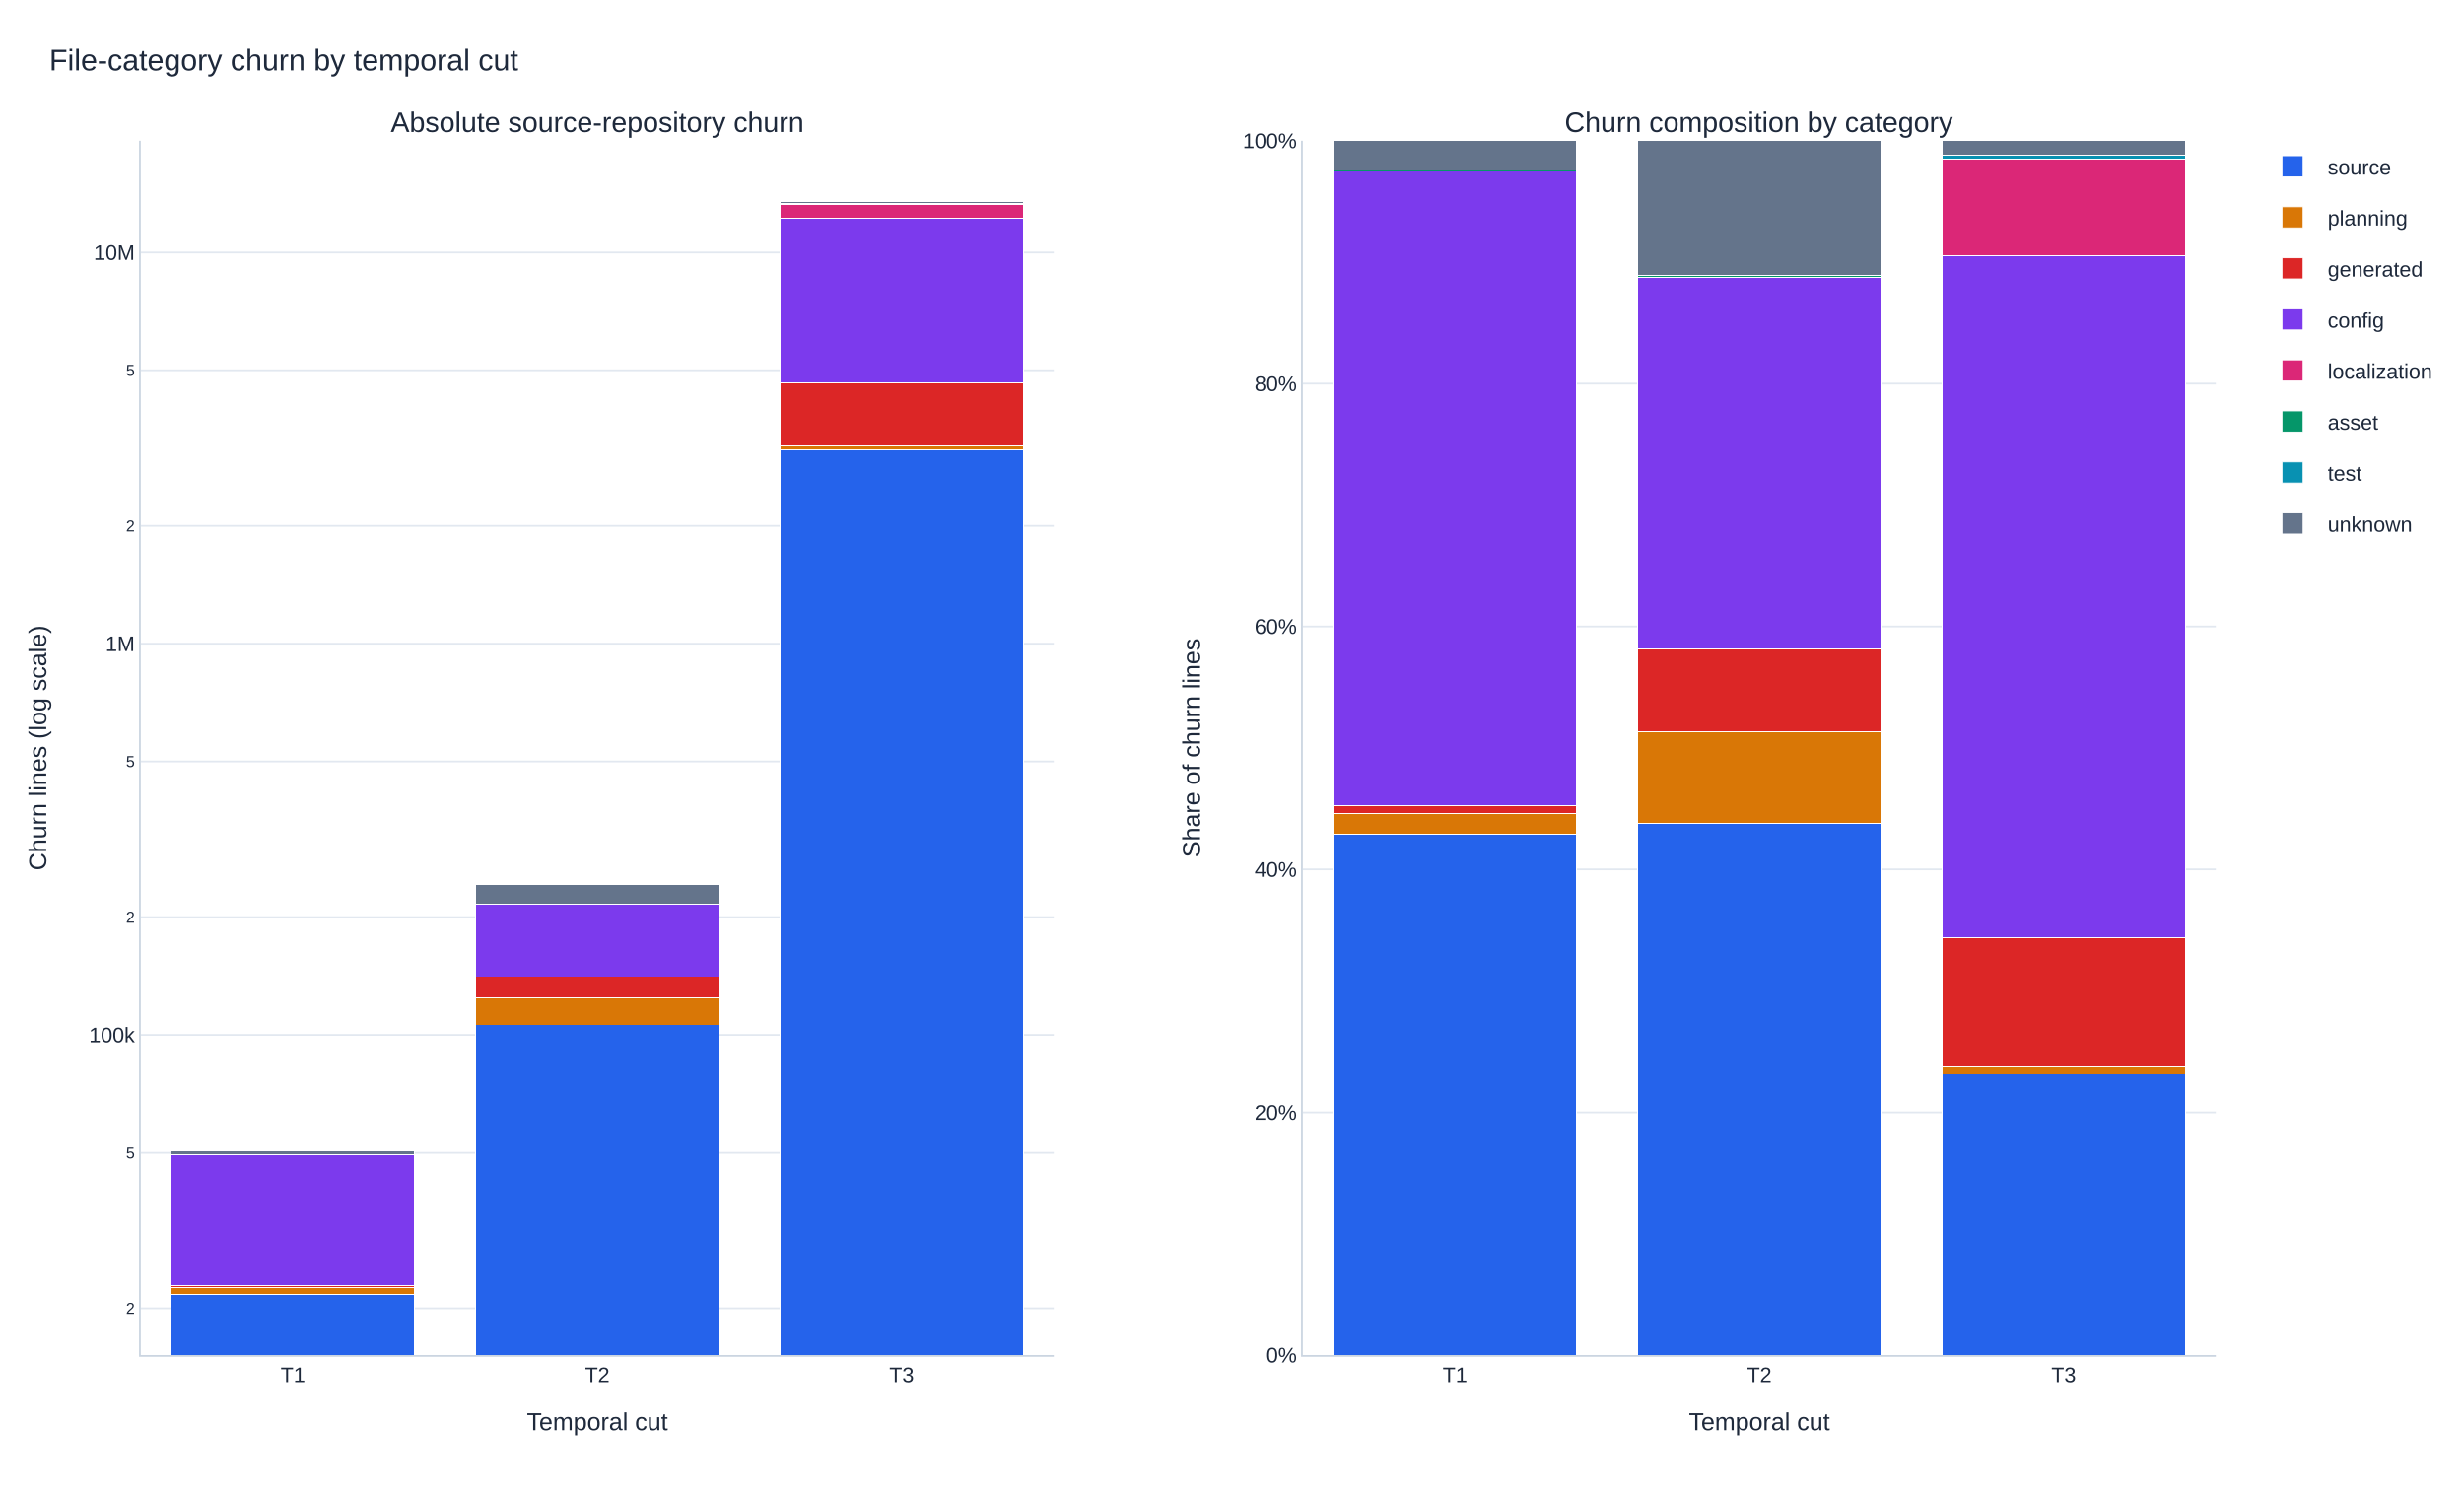
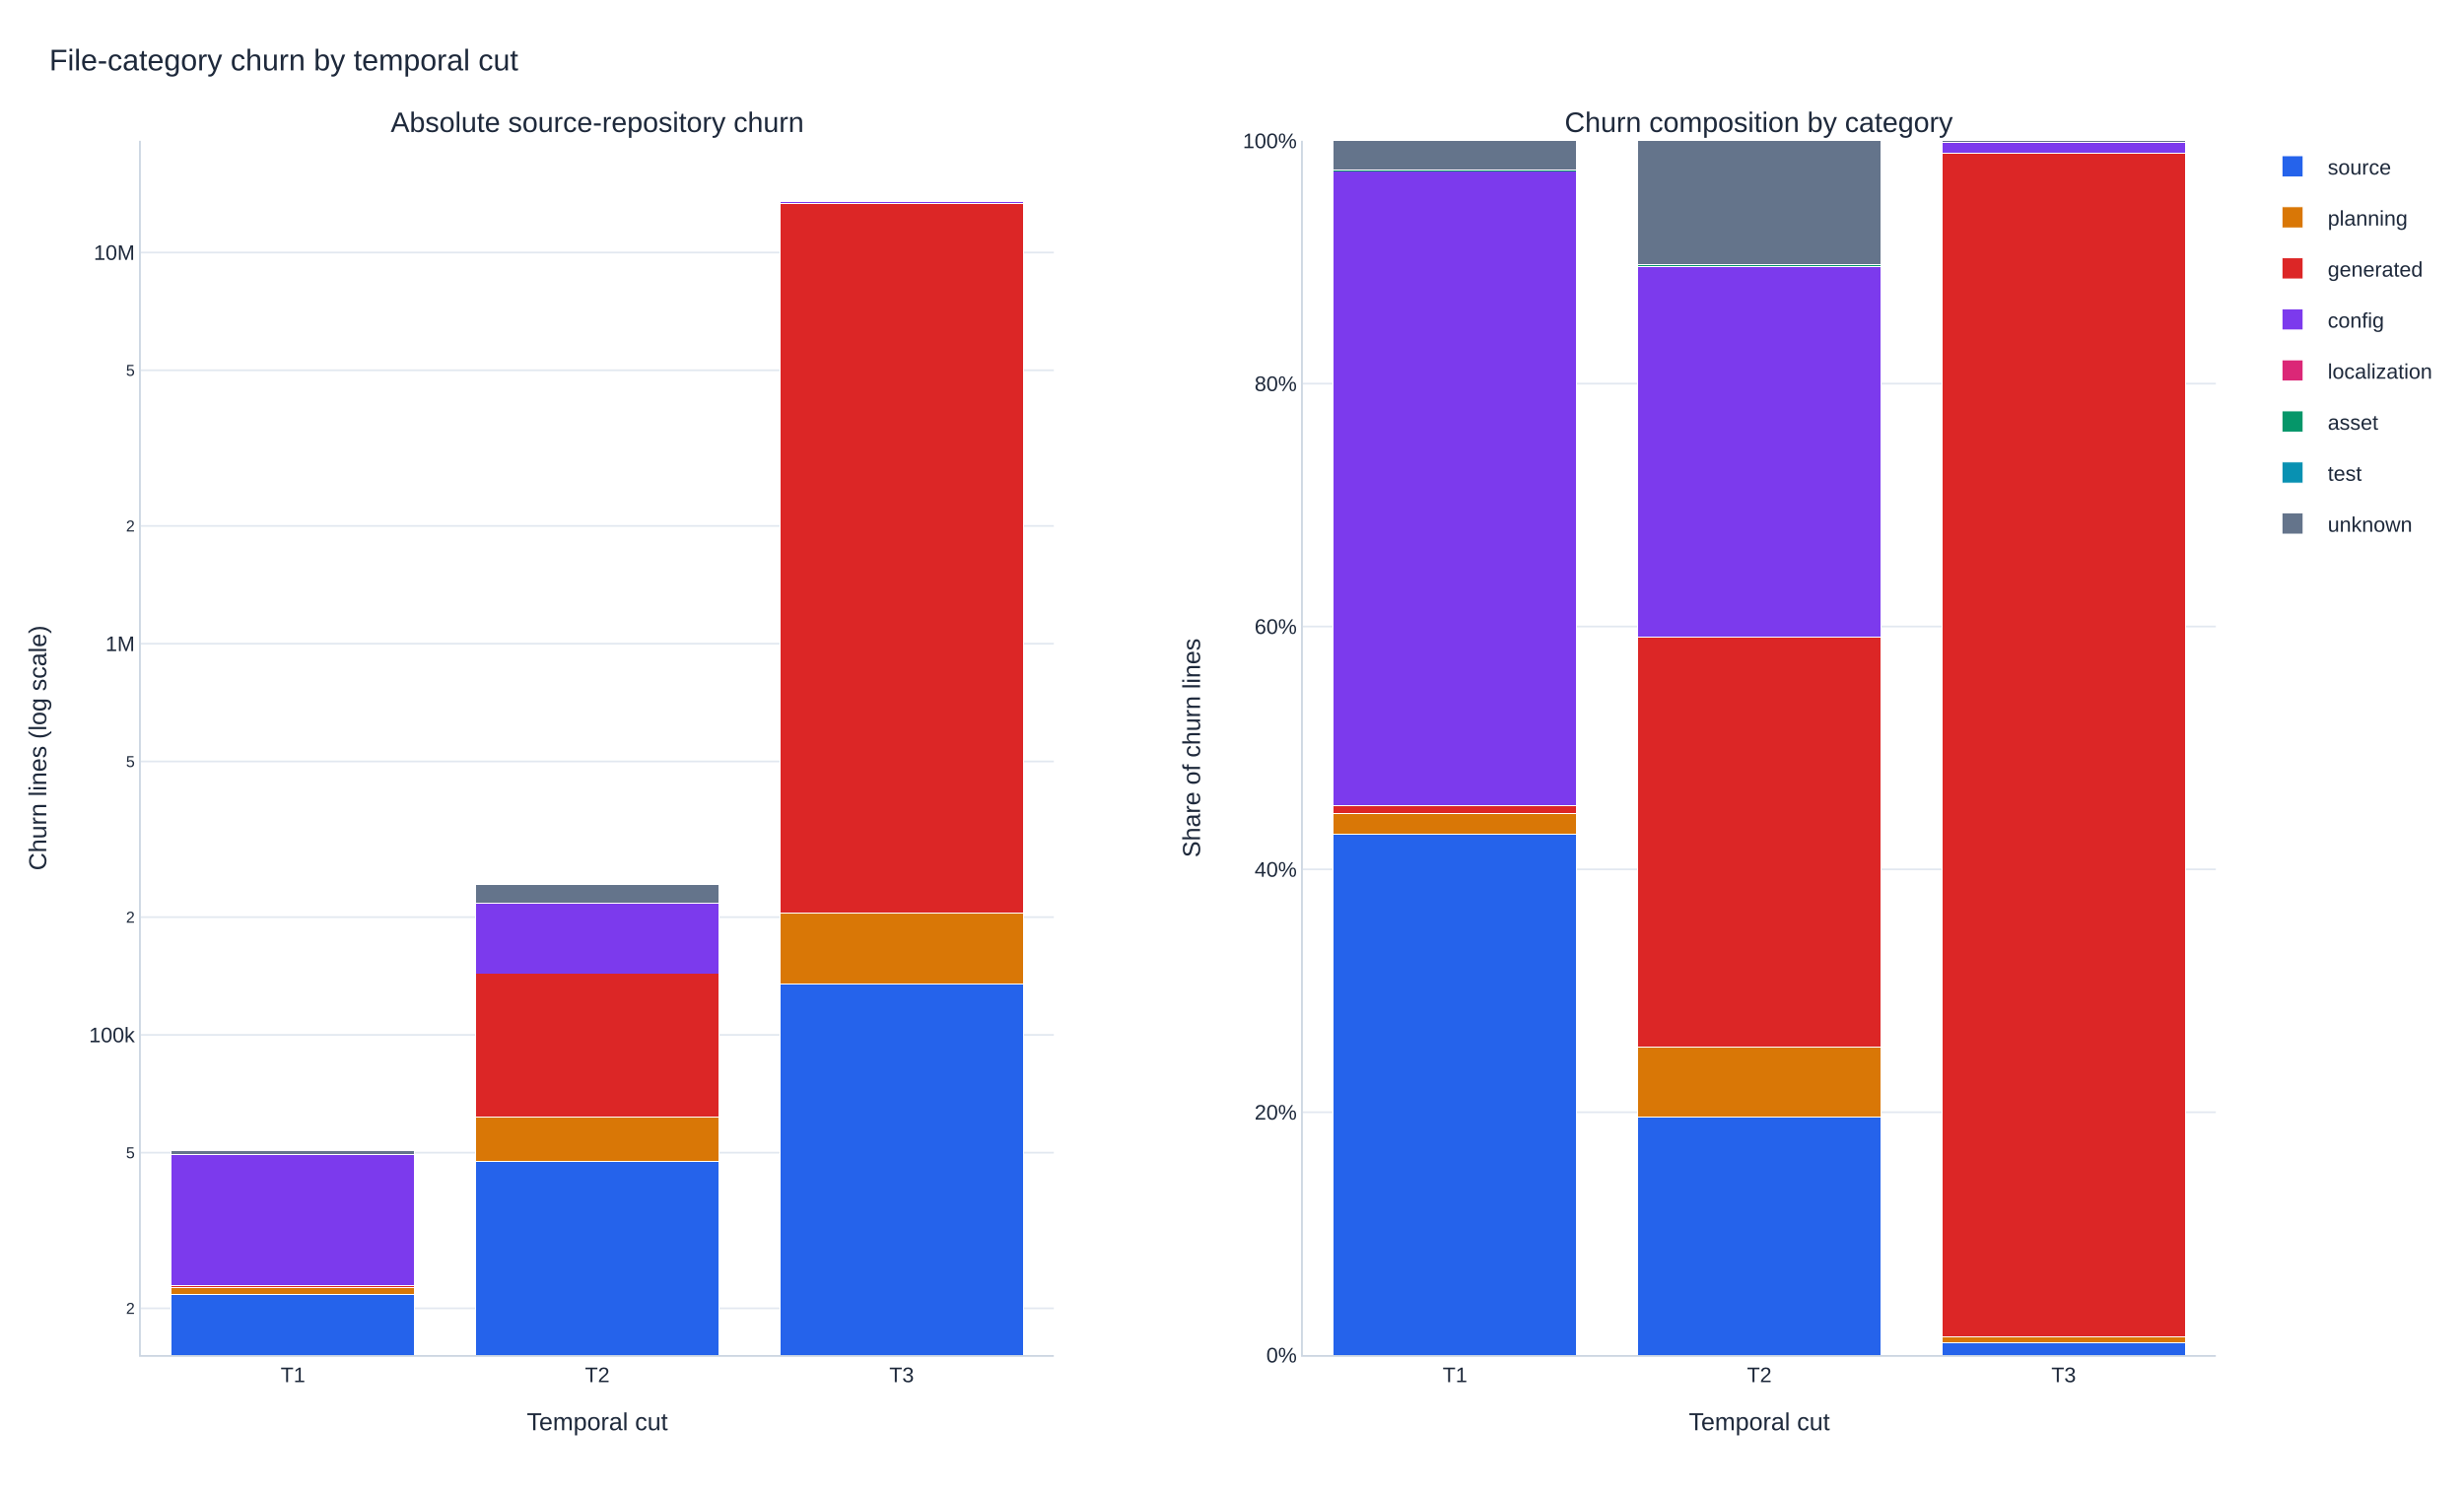
<svg xmlns="http://www.w3.org/2000/svg" class="main-svg" width="1400" height="850" style="" viewBox="0 0 1400 850">
  <rect x="0" y="0" width="1400" height="850" style="fill: rgb(255, 255, 255); fill-opacity: 1;" />
-   <defs id="defs-6a9627">
+   <defs id="defs-b29719">
    <g class="clips">
-       <clipPath id="clip6a9627xyplot" class="plotclip">
+       <clipPath id="clipb29719xyplot" class="plotclip">
        <rect width="518.76" height="690" />
      </clipPath>
-       <clipPath id="clip6a9627x2y2plot" class="plotclip">
+       <clipPath id="clipb29719x2y2plot" class="plotclip">
        <rect width="518.76" height="690" />
      </clipPath>
-       <clipPath class="axesclip" id="clip6a9627x">
+       <clipPath class="axesclip" id="clipb29719x">
        <rect x="80" y="0" width="518.76" height="850" />
      </clipPath>
-       <clipPath class="axesclip" id="clip6a9627y">
+       <clipPath class="axesclip" id="clipb29719y">
        <rect x="0" y="80" width="1400" height="690" />
      </clipPath>
-       <clipPath class="axesclip" id="clip6a9627xy">
+       <clipPath class="axesclip" id="clipb29719xy">
        <rect x="80" y="80" width="518.76" height="690" />
      </clipPath>
-       <clipPath class="axesclip" id="clip6a9627y2">
+       <clipPath class="axesclip" id="clipb29719y2">
        <rect x="0" y="80" width="1400" height="690" />
      </clipPath>
-       <clipPath class="axesclip" id="clip6a9627xy2">
+       <clipPath class="axesclip" id="clipb29719xy2">
        <rect x="80" y="80" width="518.76" height="690" />
      </clipPath>
-       <clipPath class="axesclip" id="clip6a9627x2">
+       <clipPath class="axesclip" id="clipb29719x2">
        <rect x="740.24" y="0" width="518.76" height="850" />
      </clipPath>
-       <clipPath class="axesclip" id="clip6a9627x2y">
+       <clipPath class="axesclip" id="clipb29719x2y">
        <rect x="740.24" y="80" width="518.76" height="690" />
      </clipPath>
-       <clipPath class="axesclip" id="clip6a9627x2y2">
+       <clipPath class="axesclip" id="clipb29719x2y2">
        <rect x="740.24" y="80" width="518.76" height="690" />
      </clipPath>
    </g>
    <g class="gradients" />
    <g class="patterns" />
  </defs>
  <g class="bglayer" />
  <g class="layer-below">
    <g class="imagelayer" />
    <g class="shapelayer" />
  </g>
  <g class="cartesianlayer">
    <g class="subplot xy">
      <g class="layer-subplot">
        <g class="shapelayer" />
        <g class="imagelayer" />
      </g>
      <g class="minor-gridlayer">
        <g class="x" />
        <g class="y" />
      </g>
      <g class="gridlayer">
        <g class="x" />
        <g class="y">
          <path class="ygrid crisp" transform="translate(0,743.43)" d="M80,0h518.76" style="stroke: rgb(226, 232, 240); stroke-opacity: 1; stroke-width: 1px;" />
          <path class="ygrid crisp" transform="translate(0,654.98)" d="M80,0h518.76" style="stroke: rgb(226, 232, 240); stroke-opacity: 1; stroke-width: 1px;" />
          <path class="ygrid crisp" transform="translate(0,588.06)" d="M80,0h518.76" style="stroke: rgb(226, 232, 240); stroke-opacity: 1; stroke-width: 1px;" />
          <path class="ygrid crisp" transform="translate(0,521.15)" d="M80,0h518.76" style="stroke: rgb(226, 232, 240); stroke-opacity: 1; stroke-width: 1px;" />
          <path class="ygrid crisp" transform="translate(0,432.69)" d="M80,0h518.76" style="stroke: rgb(226, 232, 240); stroke-opacity: 1; stroke-width: 1px;" />
          <path class="ygrid crisp" transform="translate(0,365.77)" d="M80,0h518.76" style="stroke: rgb(226, 232, 240); stroke-opacity: 1; stroke-width: 1px;" />
          <path class="ygrid crisp" transform="translate(0,298.86)" d="M80,0h518.76" style="stroke: rgb(226, 232, 240); stroke-opacity: 1; stroke-width: 1px;" />
          <path class="ygrid crisp" transform="translate(0,210.4)" d="M80,0h518.76" style="stroke: rgb(226, 232, 240); stroke-opacity: 1; stroke-width: 1px;" />
          <path class="ygrid crisp" transform="translate(0,143.49)" d="M80,0h518.76" style="stroke: rgb(226, 232, 240); stroke-opacity: 1; stroke-width: 1px;" />
        </g>
      </g>
      <g class="zerolinelayer" />
      <path class="xlines-below" />
      <path class="ylines-below" />
      <g class="overlines-below" />
      <g class="xaxislayer-below" />
      <g class="yaxislayer-below" />
      <g class="overaxes-below" />
-       <g class="plot" transform="translate(80,80)" clip-path="url(#clip6a9627xyplot)">
+       <g class="plot" transform="translate(80,80)" clip-path="url(#clipb29719xyplot)">
        <g class="barlayer mlayer">
          <g class="trace bars" shape-rendering="crispEdges" style="opacity: 1;">
            <g class="points">
              <g class="point">
                <path d="M17.29,7245V655.5H155.63V7245Z" style="vector-effect: none; opacity: 1; stroke-width: 0.5px; fill: rgb(37, 99, 235); fill-opacity: 1; stroke: rgb(255, 255, 255); stroke-opacity: 1;" />
              </g>
              <g class="point">
-                 <path d="M190.21,7245V502.38H328.55V7245Z" style="vector-effect: none; opacity: 1; stroke-width: 0.5px; fill: rgb(37, 99, 235); fill-opacity: 1; stroke: rgb(255, 255, 255); stroke-opacity: 1;" />
-               </g>
-               <g class="point">
-                 <path d="M363.13,7245V175.82H501.47V7245Z" style="vector-effect: none; opacity: 1; stroke-width: 0.5px; fill: rgb(37, 99, 235); fill-opacity: 1; stroke: rgb(255, 255, 255); stroke-opacity: 1;" />
+                 <path d="M190.21,7245V579.9H328.55V7245Z" style="vector-effect: none; opacity: 1; stroke-width: 0.5px; fill: rgb(37, 99, 235); fill-opacity: 1; stroke: rgb(255, 255, 255); stroke-opacity: 1;" />
+               </g>
+               <g class="point">
+                 <path d="M363.13,7245V479.21H501.47V7245Z" style="vector-effect: none; opacity: 1; stroke-width: 0.5px; fill: rgb(37, 99, 235); fill-opacity: 1; stroke: rgb(255, 255, 255); stroke-opacity: 1;" />
              </g>
            </g>
          </g>
          <g class="trace bars" shape-rendering="crispEdges" style="opacity: 1;">
            <g class="points">
              <g class="point">
                <path d="M17.29,655.5V651.83H155.63V655.5Z" style="vector-effect: none; opacity: 1; stroke-width: 0.5px; fill: rgb(217, 119, 6); fill-opacity: 1; stroke: rgb(255, 255, 255); stroke-opacity: 1;" />
              </g>
              <g class="point">
-                 <path d="M190.21,502.38V486.98H328.55V502.38Z" style="vector-effect: none; opacity: 1; stroke-width: 0.5px; fill: rgb(217, 119, 6); fill-opacity: 1; stroke: rgb(255, 255, 255); stroke-opacity: 1;" />
-               </g>
-               <g class="point">
-                 <path d="M363.13,175.82V173.33H501.47V175.82Z" style="vector-effect: none; opacity: 1; stroke-width: 0.5px; fill: rgb(217, 119, 6); fill-opacity: 1; stroke: rgb(255, 255, 255); stroke-opacity: 1;" />
+                 <path d="M190.21,579.9V554.99H328.55V579.9Z" style="vector-effect: none; opacity: 1; stroke-width: 0.5px; fill: rgb(217, 119, 6); fill-opacity: 1; stroke: rgb(255, 255, 255); stroke-opacity: 1;" />
+               </g>
+               <g class="point">
+                 <path d="M363.13,479.21V439.05H501.47V479.21Z" style="vector-effect: none; opacity: 1; stroke-width: 0.5px; fill: rgb(217, 119, 6); fill-opacity: 1; stroke: rgb(255, 255, 255); stroke-opacity: 1;" />
              </g>
            </g>
          </g>
          <g class="trace bars" shape-rendering="crispEdges" style="opacity: 1;">
            <g class="points">
              <g class="point">
                <path d="M17.29,651.83V650.37H155.63V651.83Z" style="vector-effect: none; opacity: 1; stroke-width: 0.5px; fill: rgb(220, 38, 38); fill-opacity: 1; stroke: rgb(255, 255, 255); stroke-opacity: 1;" />
              </g>
              <g class="point">
-                 <path d="M190.21,486.98V474.94H328.55V486.98Z" style="vector-effect: none; opacity: 1; stroke-width: 0.5px; fill: rgb(220, 38, 38); fill-opacity: 1; stroke: rgb(255, 255, 255); stroke-opacity: 1;" />
-               </g>
-               <g class="point">
-                 <path d="M363.13,173.33V137.64H501.47V173.33Z" style="vector-effect: none; opacity: 1; stroke-width: 0.5px; fill: rgb(220, 38, 38); fill-opacity: 1; stroke: rgb(255, 255, 255); stroke-opacity: 1;" />
+                 <path d="M190.21,554.99V473.27H328.55V554.99Z" style="vector-effect: none; opacity: 1; stroke-width: 0.5px; fill: rgb(220, 38, 38); fill-opacity: 1; stroke: rgb(255, 255, 255); stroke-opacity: 1;" />
+               </g>
+               <g class="point">
+                 <path d="M363.13,439.05V35.46H501.47V439.05Z" style="vector-effect: none; opacity: 1; stroke-width: 0.5px; fill: rgb(220, 38, 38); fill-opacity: 1; stroke: rgb(255, 255, 255); stroke-opacity: 1;" />
              </g>
            </g>
          </g>
          <g class="trace bars" shape-rendering="crispEdges" style="opacity: 1;">
            <g class="points">
              <g class="point">
                <path d="M17.29,650.37V576.27H155.63V650.37Z" style="vector-effect: none; opacity: 1; stroke-width: 0.5px; fill: rgb(124, 58, 237); fill-opacity: 1; stroke: rgb(255, 255, 255); stroke-opacity: 1;" />
              </g>
              <g class="point">
-                 <path d="M190.21,474.94V434.09H328.55V474.94Z" style="vector-effect: none; opacity: 1; stroke-width: 0.5px; fill: rgb(124, 58, 237); fill-opacity: 1; stroke: rgb(255, 255, 255); stroke-opacity: 1;" />
-               </g>
-               <g class="point">
-                 <path d="M363.13,137.64V44.11H501.47V137.64Z" style="vector-effect: none; opacity: 1; stroke-width: 0.5px; fill: rgb(124, 58, 237); fill-opacity: 1; stroke: rgb(255, 255, 255); stroke-opacity: 1;" />
+                 <path d="M190.21,473.27V433.16H328.55V473.27Z" style="vector-effect: none; opacity: 1; stroke-width: 0.5px; fill: rgb(124, 58, 237); fill-opacity: 1; stroke: rgb(255, 255, 255); stroke-opacity: 1;" />
+               </g>
+               <g class="point">
+                 <path d="M363.13,35.46V34.63H501.47V35.46Z" style="vector-effect: none; opacity: 1; stroke-width: 0.5px; fill: rgb(124, 58, 237); fill-opacity: 1; stroke: rgb(255, 255, 255); stroke-opacity: 1;" />
              </g>
            </g>
          </g>
          <g class="trace bars" shape-rendering="crispEdges" style="opacity: 1;">
            <g class="points">
              <g class="point">
                <path d="M17.29,576.27V576.27H155.63V576.27Z" style="vector-effect: none; opacity: 1; stroke-width: 0.5px; fill: rgb(219, 39, 119); fill-opacity: 1; stroke: rgb(255, 255, 255); stroke-opacity: 1;" />
              </g>
              <g class="point">
-                 <path d="M190.21,434.09V434.09H328.55V434.09Z" style="vector-effect: none; opacity: 1; stroke-width: 0.5px; fill: rgb(219, 39, 119); fill-opacity: 1; stroke: rgb(255, 255, 255); stroke-opacity: 1;" />
-               </g>
-               <g class="point">
-                 <path d="M363.13,44.11V35.99H501.47V44.11Z" style="vector-effect: none; opacity: 1; stroke-width: 0.5px; fill: rgb(219, 39, 119); fill-opacity: 1; stroke: rgb(255, 255, 255); stroke-opacity: 1;" />
+                 <path d="M190.21,433.16V433.16H328.55V433.16Z" style="vector-effect: none; opacity: 1; stroke-width: 0.5px; fill: rgb(219, 39, 119); fill-opacity: 1; stroke: rgb(255, 255, 255); stroke-opacity: 1;" />
+               </g>
+               <g class="point">
+                 <path d="M363.13,34.63V34.63H501.47V34.63Z" style="vector-effect: none; opacity: 1; stroke-width: 0.5px; fill: rgb(219, 39, 119); fill-opacity: 1; stroke: rgb(255, 255, 255); stroke-opacity: 1;" />
              </g>
            </g>
          </g>
          <g class="trace bars" shape-rendering="crispEdges" style="opacity: 1;">
            <g class="points">
              <g class="point">
                <path d="M17.29,576.27V576.17H155.63V576.27Z" style="vector-effect: none; opacity: 1; stroke-width: 0.5px; fill: rgb(5, 150, 105); fill-opacity: 1; stroke: rgb(255, 255, 255); stroke-opacity: 1;" />
              </g>
              <g class="point">
-                 <path d="M190.21,434.09V433.93H328.55V434.09Z" style="vector-effect: none; opacity: 1; stroke-width: 0.5px; fill: rgb(5, 150, 105); fill-opacity: 1; stroke: rgb(255, 255, 255); stroke-opacity: 1;" />
-               </g>
-               <g class="point">
-                 <path d="M363.13,35.99V35.96H501.47V35.99Z" style="vector-effect: none; opacity: 1; stroke-width: 0.5px; fill: rgb(5, 150, 105); fill-opacity: 1; stroke: rgb(255, 255, 255); stroke-opacity: 1;" />
+                 <path d="M190.21,433.16V433H328.55V433.16Z" style="vector-effect: none; opacity: 1; stroke-width: 0.5px; fill: rgb(5, 150, 105); fill-opacity: 1; stroke: rgb(255, 255, 255); stroke-opacity: 1;" />
+               </g>
+               <g class="point">
+                 <path d="M363.13,34.63V34.63H501.47V34.63Z" style="vector-effect: none; opacity: 1; stroke-width: 0.5px; fill: rgb(5, 150, 105); fill-opacity: 1; stroke: rgb(255, 255, 255); stroke-opacity: 1;" />
              </g>
            </g>
          </g>
          <g class="trace bars" shape-rendering="crispEdges" style="opacity: 1;">
            <g class="points">
              <g class="point">
                <path d="M17.29,576.17V576.17H155.63V576.17Z" style="vector-effect: none; opacity: 1; stroke-width: 0.5px; fill: rgb(8, 145, 178); fill-opacity: 1; stroke: rgb(255, 255, 255); stroke-opacity: 1;" />
              </g>
              <g class="point">
-                 <path d="M190.21,433.93V433.93H328.55V433.93Z" style="vector-effect: none; opacity: 1; stroke-width: 0.5px; fill: rgb(8, 145, 178); fill-opacity: 1; stroke: rgb(255, 255, 255); stroke-opacity: 1;" />
-               </g>
-               <g class="point">
-                 <path d="M363.13,35.96V35.65H501.47V35.96Z" style="vector-effect: none; opacity: 1; stroke-width: 0.5px; fill: rgb(8, 145, 178); fill-opacity: 1; stroke: rgb(255, 255, 255); stroke-opacity: 1;" />
+                 <path d="M190.21,433V433H328.55V433Z" style="vector-effect: none; opacity: 1; stroke-width: 0.5px; fill: rgb(8, 145, 178); fill-opacity: 1; stroke: rgb(255, 255, 255); stroke-opacity: 1;" />
+               </g>
+               <g class="point">
+                 <path d="M363.13,34.63V34.62H501.47V34.63Z" style="vector-effect: none; opacity: 1; stroke-width: 0.5px; fill: rgb(8, 145, 178); fill-opacity: 1; stroke: rgb(255, 255, 255); stroke-opacity: 1;" />
              </g>
            </g>
          </g>
          <g class="trace bars" shape-rendering="crispEdges" style="opacity: 1;">
            <g class="points">
              <g class="point">
                <path d="M17.29,576.17V573.8H155.63V576.17Z" style="vector-effect: none; opacity: 1; stroke-width: 0.5px; fill: rgb(100, 116, 139); fill-opacity: 1; stroke: rgb(255, 255, 255); stroke-opacity: 1;" />
              </g>
              <g class="point">
-                 <path d="M190.21,433.93V422.58H328.55V433.93Z" style="vector-effect: none; opacity: 1; stroke-width: 0.5px; fill: rgb(100, 116, 139); fill-opacity: 1; stroke: rgb(255, 255, 255); stroke-opacity: 1;" />
-               </g>
-               <g class="point">
-                 <path d="M363.13,35.65V34.5H501.47V35.65Z" style="vector-effect: none; opacity: 1; stroke-width: 0.5px; fill: rgb(100, 116, 139); fill-opacity: 1; stroke: rgb(255, 255, 255); stroke-opacity: 1;" />
+                 <path d="M190.21,433V422.58H328.55V433Z" style="vector-effect: none; opacity: 1; stroke-width: 0.5px; fill: rgb(100, 116, 139); fill-opacity: 1; stroke: rgb(255, 255, 255); stroke-opacity: 1;" />
+               </g>
+               <g class="point">
+                 <path d="M363.13,34.62V34.5H501.47V34.62Z" style="vector-effect: none; opacity: 1; stroke-width: 0.5px; fill: rgb(100, 116, 139); fill-opacity: 1; stroke: rgb(255, 255, 255); stroke-opacity: 1;" />
              </g>
            </g>
          </g>
        </g>
      </g>
      <g class="overplot" />
      <path class="xlines-above crisp" d="M79,770.5H598.76" style="fill: none; stroke-width: 1px; stroke: rgb(203, 213, 225); stroke-opacity: 1;" />
      <path class="ylines-above crisp" d="M79.5,80V770" style="fill: none; stroke-width: 1px; stroke: rgb(203, 213, 225); stroke-opacity: 1;" />
      <g class="overlines-above" />
      <g class="xaxislayer-above">
        <g class="xtick">
          <text text-anchor="middle" x="0" y="785.4" transform="translate(166.46,0)" style="font-family: Arial, sans-serif; font-size: 12px; fill: rgb(30, 41, 59); fill-opacity: 1; white-space: pre; opacity: 1;">T1</text>
        </g>
        <g class="xtick">
          <text text-anchor="middle" x="0" y="785.4" transform="translate(339.38,0)" style="font-family: Arial, sans-serif; font-size: 12px; fill: rgb(30, 41, 59); fill-opacity: 1; white-space: pre; opacity: 1;">T2</text>
        </g>
        <g class="xtick">
          <text text-anchor="middle" x="0" y="785.4" transform="translate(512.3,0)" style="font-family: Arial, sans-serif; font-size: 12px; fill: rgb(30, 41, 59); fill-opacity: 1; white-space: pre; opacity: 1;">T3</text>
        </g>
      </g>
      <g class="yaxislayer-above">
        <g class="ytick">
          <text text-anchor="end" x="76.6" y="3.15" transform="translate(0,743.43)" style="font-family: Arial, sans-serif; font-size: 9px; fill: rgb(30, 41, 59); fill-opacity: 1; white-space: pre; opacity: 1;">2</text>
        </g>
        <g class="ytick">
          <text text-anchor="end" x="76.6" y="3.15" style="font-family: Arial, sans-serif; font-size: 9px; fill: rgb(30, 41, 59); fill-opacity: 1; white-space: pre; opacity: 1;" transform="translate(0,654.98)">5</text>
        </g>
        <g class="ytick">
          <text text-anchor="end" x="76.6" y="4.2" style="font-family: Arial, sans-serif; font-size: 12px; fill: rgb(30, 41, 59); fill-opacity: 1; white-space: pre; opacity: 1;" transform="translate(0,588.06)">100k</text>
        </g>
        <g class="ytick">
          <text text-anchor="end" x="76.6" y="3.15" style="font-family: Arial, sans-serif; font-size: 9px; fill: rgb(30, 41, 59); fill-opacity: 1; white-space: pre; opacity: 1;" transform="translate(0,521.15)">2</text>
        </g>
        <g class="ytick">
          <text text-anchor="end" x="76.6" y="3.15" style="font-family: Arial, sans-serif; font-size: 9px; fill: rgb(30, 41, 59); fill-opacity: 1; white-space: pre; opacity: 1;" transform="translate(0,432.69)">5</text>
        </g>
        <g class="ytick">
          <text text-anchor="end" x="76.6" y="4.2" style="font-family: Arial, sans-serif; font-size: 12px; fill: rgb(30, 41, 59); fill-opacity: 1; white-space: pre; opacity: 1;" transform="translate(0,365.77)">1M</text>
        </g>
        <g class="ytick">
          <text text-anchor="end" x="76.6" y="3.15" style="font-family: Arial, sans-serif; font-size: 9px; fill: rgb(30, 41, 59); fill-opacity: 1; white-space: pre; opacity: 1;" transform="translate(0,298.86)">2</text>
        </g>
        <g class="ytick">
          <text text-anchor="end" x="76.6" y="3.15" style="font-family: Arial, sans-serif; font-size: 9px; fill: rgb(30, 41, 59); fill-opacity: 1; white-space: pre; opacity: 1;" transform="translate(0,210.4)">5</text>
        </g>
        <g class="ytick">
          <text text-anchor="end" x="76.6" y="4.2" style="font-family: Arial, sans-serif; font-size: 12px; fill: rgb(30, 41, 59); fill-opacity: 1; white-space: pre; opacity: 1;" transform="translate(0,143.49)">10M</text>
        </g>
      </g>
      <g class="overaxes-above" />
    </g>
    <g class="subplot x2y2">
      <g class="layer-subplot">
        <g class="shapelayer" />
        <g class="imagelayer" />
      </g>
      <g class="minor-gridlayer">
        <g class="x2" />
        <g class="y2" />
      </g>
      <g class="gridlayer">
        <g class="x2" />
        <g class="y2">
          <path class="y2grid crisp" transform="translate(0,632)" d="M740.24,0h518.76" style="stroke: rgb(226, 232, 240); stroke-opacity: 1; stroke-width: 1px;" />
          <path class="y2grid crisp" transform="translate(0,494)" d="M740.24,0h518.76" style="stroke: rgb(226, 232, 240); stroke-opacity: 1; stroke-width: 1px;" />
          <path class="y2grid crisp" transform="translate(0,356)" d="M740.24,0h518.76" style="stroke: rgb(226, 232, 240); stroke-opacity: 1; stroke-width: 1px;" />
          <path class="y2grid crisp" transform="translate(0,218)" d="M740.24,0h518.76" style="stroke: rgb(226, 232, 240); stroke-opacity: 1; stroke-width: 1px;" />
        </g>
      </g>
      <g class="zerolinelayer" />
      <path class="xlines-below" />
      <path class="ylines-below" />
      <g class="overlines-below" />
      <g class="xaxislayer-below" />
      <g class="yaxislayer-below" />
      <g class="overaxes-below" />
-       <g class="plot" transform="translate(740.24,80)" clip-path="url(#clip6a9627x2y2plot)">
+       <g class="plot" transform="translate(740.24,80)" clip-path="url(#clipb29719x2y2plot)">
        <g class="barlayer mlayer">
          <g class="trace bars" shape-rendering="crispEdges" style="opacity: 1;">
            <g class="points">
              <g class="point">
                <path d="M17.29,690V394H155.63V690Z" style="vector-effect: none; opacity: 1; stroke-width: 0.5px; fill: rgb(37, 99, 235); fill-opacity: 1; stroke: rgb(255, 255, 255); stroke-opacity: 1;" />
              </g>
              <g class="point">
-                 <path d="M190.21,690V388.1H328.55V690Z" style="vector-effect: none; opacity: 1; stroke-width: 0.5px; fill: rgb(37, 99, 235); fill-opacity: 1; stroke: rgb(255, 255, 255); stroke-opacity: 1;" />
-               </g>
-               <g class="point">
-                 <path d="M363.13,690V530.38H501.47V690Z" style="vector-effect: none; opacity: 1; stroke-width: 0.5px; fill: rgb(37, 99, 235); fill-opacity: 1; stroke: rgb(255, 255, 255); stroke-opacity: 1;" />
+                 <path d="M190.21,690V554.75H328.55V690Z" style="vector-effect: none; opacity: 1; stroke-width: 0.5px; fill: rgb(37, 99, 235); fill-opacity: 1; stroke: rgb(255, 255, 255); stroke-opacity: 1;" />
+               </g>
+               <g class="point">
+                 <path d="M363.13,690V683.11H501.47V690Z" style="vector-effect: none; opacity: 1; stroke-width: 0.5px; fill: rgb(37, 99, 235); fill-opacity: 1; stroke: rgb(255, 255, 255); stroke-opacity: 1;" />
              </g>
            </g>
          </g>
          <g class="trace bars" shape-rendering="crispEdges" style="opacity: 1;">
            <g class="points">
              <g class="point">
                <path d="M17.29,394V382.52H155.63V394Z" style="vector-effect: none; opacity: 1; stroke-width: 0.5px; fill: rgb(217, 119, 6); fill-opacity: 1; stroke: rgb(255, 255, 255); stroke-opacity: 1;" />
              </g>
              <g class="point">
-                 <path d="M190.21,388.1V335.88H328.55V388.1Z" style="vector-effect: none; opacity: 1; stroke-width: 0.5px; fill: rgb(217, 119, 6); fill-opacity: 1; stroke: rgb(255, 255, 255); stroke-opacity: 1;" />
-               </g>
-               <g class="point">
-                 <path d="M363.13,530.38V526.2H501.47V530.38Z" style="vector-effect: none; opacity: 1; stroke-width: 0.5px; fill: rgb(217, 119, 6); fill-opacity: 1; stroke: rgb(255, 255, 255); stroke-opacity: 1;" />
+                 <path d="M190.21,554.75V514.93H328.55V554.75Z" style="vector-effect: none; opacity: 1; stroke-width: 0.5px; fill: rgb(217, 119, 6); fill-opacity: 1; stroke: rgb(255, 255, 255); stroke-opacity: 1;" />
+               </g>
+               <g class="point">
+                 <path d="M363.13,683.11V679.56H501.47V683.11Z" style="vector-effect: none; opacity: 1; stroke-width: 0.5px; fill: rgb(217, 119, 6); fill-opacity: 1; stroke: rgb(255, 255, 255); stroke-opacity: 1;" />
              </g>
            </g>
          </g>
          <g class="trace bars" shape-rendering="crispEdges" style="opacity: 1;">
            <g class="points">
              <g class="point">
                <path d="M17.29,382.52V377.83H155.63V382.52Z" style="vector-effect: none; opacity: 1; stroke-width: 0.5px; fill: rgb(220, 38, 38); fill-opacity: 1; stroke: rgb(255, 255, 255); stroke-opacity: 1;" />
              </g>
              <g class="point">
-                 <path d="M190.21,335.88V288.83H328.55V335.88Z" style="vector-effect: none; opacity: 1; stroke-width: 0.5px; fill: rgb(220, 38, 38); fill-opacity: 1; stroke: rgb(255, 255, 255); stroke-opacity: 1;" />
-               </g>
-               <g class="point">
-                 <path d="M363.13,526.2V452.94H501.47V526.2Z" style="vector-effect: none; opacity: 1; stroke-width: 0.5px; fill: rgb(220, 38, 38); fill-opacity: 1; stroke: rgb(255, 255, 255); stroke-opacity: 1;" />
+                 <path d="M190.21,514.93V281.85H328.55V514.93Z" style="vector-effect: none; opacity: 1; stroke-width: 0.5px; fill: rgb(220, 38, 38); fill-opacity: 1; stroke: rgb(255, 255, 255); stroke-opacity: 1;" />
+               </g>
+               <g class="point">
+                 <path d="M363.13,679.56V6.84H501.47V679.56Z" style="vector-effect: none; opacity: 1; stroke-width: 0.5px; fill: rgb(220, 38, 38); fill-opacity: 1; stroke: rgb(255, 255, 255); stroke-opacity: 1;" />
              </g>
            </g>
          </g>
          <g class="trace bars" shape-rendering="crispEdges" style="opacity: 1;">
            <g class="points">
              <g class="point">
                <path d="M17.29,377.83V17.46H155.63V377.83Z" style="vector-effect: none; opacity: 1; stroke-width: 0.5px; fill: rgb(124, 58, 237); fill-opacity: 1; stroke: rgb(255, 255, 255); stroke-opacity: 1;" />
              </g>
              <g class="point">
-                 <path d="M190.21,288.83V77.53H328.55V288.83Z" style="vector-effect: none; opacity: 1; stroke-width: 0.5px; fill: rgb(124, 58, 237); fill-opacity: 1; stroke: rgb(255, 255, 255); stroke-opacity: 1;" />
-               </g>
-               <g class="point">
-                 <path d="M363.13,452.94V65.37H501.47V452.94Z" style="vector-effect: none; opacity: 1; stroke-width: 0.5px; fill: rgb(124, 58, 237); fill-opacity: 1; stroke: rgb(255, 255, 255); stroke-opacity: 1;" />
+                 <path d="M190.21,281.85V71.6H328.55V281.85Z" style="vector-effect: none; opacity: 1; stroke-width: 0.5px; fill: rgb(124, 58, 237); fill-opacity: 1; stroke: rgb(255, 255, 255); stroke-opacity: 1;" />
+               </g>
+               <g class="point">
+                 <path d="M363.13,6.84V0.93H501.47V6.84Z" style="vector-effect: none; opacity: 1; stroke-width: 0.5px; fill: rgb(124, 58, 237); fill-opacity: 1; stroke: rgb(255, 255, 255); stroke-opacity: 1;" />
              </g>
            </g>
          </g>
          <g class="trace bars" shape-rendering="crispEdges" style="opacity: 1;">
            <g class="points">
              <g class="point">
                <path d="M17.29,17.46V17.46H155.63V17.46Z" style="vector-effect: none; opacity: 1; stroke-width: 0.5px; fill: rgb(219, 39, 119); fill-opacity: 1; stroke: rgb(255, 255, 255); stroke-opacity: 1;" />
              </g>
              <g class="point">
-                 <path d="M190.21,77.53V77.53H328.55V77.53Z" style="vector-effect: none; opacity: 1; stroke-width: 0.5px; fill: rgb(219, 39, 119); fill-opacity: 1; stroke: rgb(255, 255, 255); stroke-opacity: 1;" />
-               </g>
-               <g class="point">
-                 <path d="M363.13,65.37V10.55H501.47V65.37Z" style="vector-effect: none; opacity: 1; stroke-width: 0.5px; fill: rgb(219, 39, 119); fill-opacity: 1; stroke: rgb(255, 255, 255); stroke-opacity: 1;" />
+                 <path d="M190.21,71.6V71.6H328.55V71.6Z" style="vector-effect: none; opacity: 1; stroke-width: 0.5px; fill: rgb(219, 39, 119); fill-opacity: 1; stroke: rgb(255, 255, 255); stroke-opacity: 1;" />
+               </g>
+               <g class="point">
+                 <path d="M363.13,0.93V0.93H501.47V0.93Z" style="vector-effect: none; opacity: 1; stroke-width: 0.5px; fill: rgb(219, 39, 119); fill-opacity: 1; stroke: rgb(255, 255, 255); stroke-opacity: 1;" />
              </g>
            </g>
          </g>
          <g class="trace bars" shape-rendering="crispEdges" style="opacity: 1;">
            <g class="points">
              <g class="point">
                <path d="M17.29,17.46V16.73H155.63V17.46Z" style="vector-effect: none; opacity: 1; stroke-width: 0.5px; fill: rgb(5, 150, 105); fill-opacity: 1; stroke: rgb(255, 255, 255); stroke-opacity: 1;" />
              </g>
              <g class="point">
-                 <path d="M190.21,77.53V76.5H328.55V77.53Z" style="vector-effect: none; opacity: 1; stroke-width: 0.5px; fill: rgb(5, 150, 105); fill-opacity: 1; stroke: rgb(255, 255, 255); stroke-opacity: 1;" />
-               </g>
-               <g class="point">
-                 <path d="M363.13,10.55V10.39H501.47V10.55Z" style="vector-effect: none; opacity: 1; stroke-width: 0.5px; fill: rgb(5, 150, 105); fill-opacity: 1; stroke: rgb(255, 255, 255); stroke-opacity: 1;" />
+                 <path d="M190.21,71.6V70.57H328.55V71.6Z" style="vector-effect: none; opacity: 1; stroke-width: 0.5px; fill: rgb(5, 150, 105); fill-opacity: 1; stroke: rgb(255, 255, 255); stroke-opacity: 1;" />
+               </g>
+               <g class="point">
+                 <path d="M363.13,0.93V0.91H501.47V0.93Z" style="vector-effect: none; opacity: 1; stroke-width: 0.5px; fill: rgb(5, 150, 105); fill-opacity: 1; stroke: rgb(255, 255, 255); stroke-opacity: 1;" />
              </g>
            </g>
          </g>
          <g class="trace bars" shape-rendering="crispEdges" style="opacity: 1;">
            <g class="points">
              <g class="point">
                <path d="M17.29,16.73V16.73H155.63V16.73Z" style="vector-effect: none; opacity: 1; stroke-width: 0.5px; fill: rgb(8, 145, 178); fill-opacity: 1; stroke: rgb(255, 255, 255); stroke-opacity: 1;" />
              </g>
              <g class="point">
-                 <path d="M190.21,76.5V76.5H328.55V76.5Z" style="vector-effect: none; opacity: 1; stroke-width: 0.5px; fill: rgb(8, 145, 178); fill-opacity: 1; stroke: rgb(255, 255, 255); stroke-opacity: 1;" />
-               </g>
-               <g class="point">
-                 <path d="M363.13,10.39V8.15H501.47V10.39Z" style="vector-effect: none; opacity: 1; stroke-width: 0.5px; fill: rgb(8, 145, 178); fill-opacity: 1; stroke: rgb(255, 255, 255); stroke-opacity: 1;" />
+                 <path d="M190.21,70.57V70.57H328.55V70.57Z" style="vector-effect: none; opacity: 1; stroke-width: 0.5px; fill: rgb(8, 145, 178); fill-opacity: 1; stroke: rgb(255, 255, 255); stroke-opacity: 1;" />
+               </g>
+               <g class="point">
+                 <path d="M363.13,0.91V0.84H501.47V0.91Z" style="vector-effect: none; opacity: 1; stroke-width: 0.5px; fill: rgb(8, 145, 178); fill-opacity: 1; stroke: rgb(255, 255, 255); stroke-opacity: 1;" />
              </g>
            </g>
          </g>
          <g class="trace bars" shape-rendering="crispEdges" style="opacity: 1;">
            <g class="points">
              <g class="point">
                <path d="M17.29,16.73V0H155.63V16.73Z" style="vector-effect: none; opacity: 1; stroke-width: 0.5px; fill: rgb(100, 116, 139); fill-opacity: 1; stroke: rgb(255, 255, 255); stroke-opacity: 1;" />
              </g>
              <g class="point">
-                 <path d="M190.21,76.5V0H328.55V76.5Z" style="vector-effect: none; opacity: 1; stroke-width: 0.5px; fill: rgb(100, 116, 139); fill-opacity: 1; stroke: rgb(255, 255, 255); stroke-opacity: 1;" />
-               </g>
-               <g class="point">
-                 <path d="M363.13,8.15V0H501.47V8.15Z" style="vector-effect: none; opacity: 1; stroke-width: 0.5px; fill: rgb(100, 116, 139); fill-opacity: 1; stroke: rgb(255, 255, 255); stroke-opacity: 1;" />
+                 <path d="M190.21,70.57V0H328.55V70.57Z" style="vector-effect: none; opacity: 1; stroke-width: 0.5px; fill: rgb(100, 116, 139); fill-opacity: 1; stroke: rgb(255, 255, 255); stroke-opacity: 1;" />
+               </g>
+               <g class="point">
+                 <path d="M363.13,0.84V0H501.47V0.84Z" style="vector-effect: none; opacity: 1; stroke-width: 0.5px; fill: rgb(100, 116, 139); fill-opacity: 1; stroke: rgb(255, 255, 255); stroke-opacity: 1;" />
              </g>
            </g>
          </g>
        </g>
      </g>
      <g class="overplot" />
      <path class="xlines-above crisp" d="M739.24,770.5H1259" style="fill: none; stroke-width: 1px; stroke: rgb(203, 213, 225); stroke-opacity: 1;" />
      <path class="ylines-above crisp" d="M739.74,80V770" style="fill: none; stroke-width: 1px; stroke: rgb(203, 213, 225); stroke-opacity: 1;" />
      <g class="overlines-above" />
      <g class="xaxislayer-above">
        <g class="x2tick">
          <text text-anchor="middle" x="0" y="785.4" transform="translate(826.7,0)" style="font-family: Arial, sans-serif; font-size: 12px; fill: rgb(30, 41, 59); fill-opacity: 1; white-space: pre; opacity: 1;">T1</text>
        </g>
        <g class="x2tick">
          <text text-anchor="middle" x="0" y="785.4" transform="translate(999.62,0)" style="font-family: Arial, sans-serif; font-size: 12px; fill: rgb(30, 41, 59); fill-opacity: 1; white-space: pre; opacity: 1;">T2</text>
        </g>
        <g class="x2tick">
          <text text-anchor="middle" x="0" y="785.4" transform="translate(1172.54,0)" style="font-family: Arial, sans-serif; font-size: 12px; fill: rgb(30, 41, 59); fill-opacity: 1; white-space: pre; opacity: 1;">T3</text>
        </g>
      </g>
      <g class="yaxislayer-above">
        <g class="y2tick">
          <text text-anchor="end" x="736.84" y="4.2" transform="translate(0,770)" style="font-family: Arial, sans-serif; font-size: 12px; fill: rgb(30, 41, 59); fill-opacity: 1; white-space: pre; opacity: 1;">0%</text>
        </g>
        <g class="y2tick">
          <text text-anchor="end" x="736.84" y="4.2" style="font-family: Arial, sans-serif; font-size: 12px; fill: rgb(30, 41, 59); fill-opacity: 1; white-space: pre; opacity: 1;" transform="translate(0,632)">20%</text>
        </g>
        <g class="y2tick">
          <text text-anchor="end" x="736.84" y="4.2" style="font-family: Arial, sans-serif; font-size: 12px; fill: rgb(30, 41, 59); fill-opacity: 1; white-space: pre; opacity: 1;" transform="translate(0,494)">40%</text>
        </g>
        <g class="y2tick">
          <text text-anchor="end" x="736.84" y="4.2" style="font-family: Arial, sans-serif; font-size: 12px; fill: rgb(30, 41, 59); fill-opacity: 1; white-space: pre; opacity: 1;" transform="translate(0,356)">60%</text>
        </g>
        <g class="y2tick">
          <text text-anchor="end" x="736.84" y="4.2" style="font-family: Arial, sans-serif; font-size: 12px; fill: rgb(30, 41, 59); fill-opacity: 1; white-space: pre; opacity: 1;" transform="translate(0,218)">80%</text>
        </g>
        <g class="y2tick">
          <text text-anchor="end" x="736.84" y="4.2" style="font-family: Arial, sans-serif; font-size: 12px; fill: rgb(30, 41, 59); fill-opacity: 1; white-space: pre; opacity: 1;" transform="translate(0,80)">100%</text>
        </g>
      </g>
      <g class="overaxes-above" />
    </g>
  </g>
  <g class="polarlayer" />
  <g class="smithlayer" />
  <g class="ternarylayer" />
  <g class="geolayer" />
  <g class="funnelarealayer" />
  <g class="pielayer" />
  <g class="iciclelayer" />
  <g class="treemaplayer" />
  <g class="sunburstlayer" />
  <g class="glimages" />
-   <defs id="topdefs-6a9627">
+   <defs id="topdefs-b29719">
    <g class="clips" />
-     <clipPath id="legend6a9627">
+     <clipPath id="legendb29719">
      <rect width="105" height="232" x="0" y="0" />
    </clipPath>
  </defs>
  <g class="layer-above">
    <g class="imagelayer" />
    <g class="shapelayer" />
  </g>
  <g class="infolayer">
    <g class="legend" pointer-events="all" transform="translate(1282.58,80)">
      <rect class="bg" shape-rendering="crispEdges" width="105" height="232" x="0" y="0" style="stroke: rgb(68, 68, 68); stroke-opacity: 1; fill: rgb(255, 255, 255); fill-opacity: 1; stroke-width: 0px;" />
-       <g class="scrollbox" transform="" clip-path="url(#legend6a9627)">
+       <g class="scrollbox" transform="" clip-path="url(#legendb29719)">
        <g class="groups" transform="">
          <g class="traces" transform="translate(0,14.5)" style="opacity: 1;">
            <text class="legendtext" text-anchor="start" x="40" y="4.68" style="font-family: Arial, sans-serif; font-size: 12px; fill: rgb(30, 41, 59); fill-opacity: 1; white-space: pre;">source</text>
            <g class="layers" style="opacity: 1;">
              <g class="legendfill" />
              <g class="legendlines" />
              <g class="legendsymbols">
                <g class="legendpoints">
                  <path class="legendundefined" d="M6,6H-6V-6H6Z" transform="translate(20,0)" style="stroke-width: 0.5px; fill: rgb(37, 99, 235); fill-opacity: 1; stroke: rgb(255, 255, 255); stroke-opacity: 1;" />
                </g>
              </g>
            </g>
            <rect class="legendtoggle" x="0" y="-9.5" width="99.375" height="19" style="fill: rgb(0, 0, 0); fill-opacity: 0;" />
          </g>
        </g>
        <g class="groups" transform="translate(0,10)">
          <g class="traces" transform="translate(0,33.5)" style="opacity: 1;">
            <text class="legendtext" text-anchor="start" x="40" y="4.68" style="font-family: Arial, sans-serif; font-size: 12px; fill: rgb(30, 41, 59); fill-opacity: 1; white-space: pre;">planning</text>
            <g class="layers" style="opacity: 1;">
              <g class="legendfill" />
              <g class="legendlines" />
              <g class="legendsymbols">
                <g class="legendpoints">
                  <path class="legendundefined" d="M6,6H-6V-6H6Z" transform="translate(20,0)" style="stroke-width: 0.5px; fill: rgb(217, 119, 6); fill-opacity: 1; stroke: rgb(255, 255, 255); stroke-opacity: 1;" />
                </g>
              </g>
            </g>
            <rect class="legendtoggle" x="0" y="-9.5" width="99.375" height="19" style="fill: rgb(0, 0, 0); fill-opacity: 0;" />
          </g>
        </g>
        <g class="groups" transform="translate(0,20)">
          <g class="traces" transform="translate(0,52.5)" style="opacity: 1;">
            <text class="legendtext" text-anchor="start" x="40" y="4.68" style="font-family: Arial, sans-serif; font-size: 12px; fill: rgb(30, 41, 59); fill-opacity: 1; white-space: pre;">generated</text>
            <g class="layers" style="opacity: 1;">
              <g class="legendfill" />
              <g class="legendlines" />
              <g class="legendsymbols">
                <g class="legendpoints">
                  <path class="legendundefined" d="M6,6H-6V-6H6Z" transform="translate(20,0)" style="stroke-width: 0.5px; fill: rgb(220, 38, 38); fill-opacity: 1; stroke: rgb(255, 255, 255); stroke-opacity: 1;" />
                </g>
              </g>
            </g>
            <rect class="legendtoggle" x="0" y="-9.5" width="99.375" height="19" style="fill: rgb(0, 0, 0); fill-opacity: 0;" />
          </g>
        </g>
        <g class="groups" transform="translate(0,30)">
          <g class="traces" transform="translate(0,71.5)" style="opacity: 1;">
            <text class="legendtext" text-anchor="start" x="40" y="4.68" style="font-family: Arial, sans-serif; font-size: 12px; fill: rgb(30, 41, 59); fill-opacity: 1; white-space: pre;">config</text>
            <g class="layers" style="opacity: 1;">
              <g class="legendfill" />
              <g class="legendlines" />
              <g class="legendsymbols">
                <g class="legendpoints">
                  <path class="legendundefined" d="M6,6H-6V-6H6Z" transform="translate(20,0)" style="stroke-width: 0.5px; fill: rgb(124, 58, 237); fill-opacity: 1; stroke: rgb(255, 255, 255); stroke-opacity: 1;" />
                </g>
              </g>
            </g>
            <rect class="legendtoggle" x="0" y="-9.5" width="99.375" height="19" style="fill: rgb(0, 0, 0); fill-opacity: 0;" />
          </g>
        </g>
        <g class="groups" transform="translate(0,40)">
          <g class="traces" transform="translate(0,90.5)" style="opacity: 1;">
            <text class="legendtext" text-anchor="start" x="40" y="4.68" style="font-family: Arial, sans-serif; font-size: 12px; fill: rgb(30, 41, 59); fill-opacity: 1; white-space: pre;">localization</text>
            <g class="layers" style="opacity: 1;">
              <g class="legendfill" />
              <g class="legendlines" />
              <g class="legendsymbols">
                <g class="legendpoints">
                  <path class="legendundefined" d="M6,6H-6V-6H6Z" transform="translate(20,0)" style="stroke-width: 0.5px; fill: rgb(219, 39, 119); fill-opacity: 1; stroke: rgb(255, 255, 255); stroke-opacity: 1;" />
                </g>
              </g>
            </g>
            <rect class="legendtoggle" x="0" y="-9.5" width="99.375" height="19" style="fill: rgb(0, 0, 0); fill-opacity: 0;" />
          </g>
        </g>
        <g class="groups" transform="translate(0,50)">
          <g class="traces" transform="translate(0,109.5)" style="opacity: 1;">
            <text class="legendtext" text-anchor="start" x="40" y="4.68" style="font-family: Arial, sans-serif; font-size: 12px; fill: rgb(30, 41, 59); fill-opacity: 1; white-space: pre;">asset</text>
            <g class="layers" style="opacity: 1;">
              <g class="legendfill" />
              <g class="legendlines" />
              <g class="legendsymbols">
                <g class="legendpoints">
                  <path class="legendundefined" d="M6,6H-6V-6H6Z" transform="translate(20,0)" style="stroke-width: 0.5px; fill: rgb(5, 150, 105); fill-opacity: 1; stroke: rgb(255, 255, 255); stroke-opacity: 1;" />
                </g>
              </g>
            </g>
            <rect class="legendtoggle" x="0" y="-9.5" width="99.375" height="19" style="fill: rgb(0, 0, 0); fill-opacity: 0;" />
          </g>
        </g>
        <g class="groups" transform="translate(0,60)">
          <g class="traces" transform="translate(0,128.5)" style="opacity: 1;">
            <text class="legendtext" text-anchor="start" x="40" y="4.68" style="font-family: Arial, sans-serif; font-size: 12px; fill: rgb(30, 41, 59); fill-opacity: 1; white-space: pre;">test</text>
            <g class="layers" style="opacity: 1;">
              <g class="legendfill" />
              <g class="legendlines" />
              <g class="legendsymbols">
                <g class="legendpoints">
                  <path class="legendundefined" d="M6,6H-6V-6H6Z" transform="translate(20,0)" style="stroke-width: 0.5px; fill: rgb(8, 145, 178); fill-opacity: 1; stroke: rgb(255, 255, 255); stroke-opacity: 1;" />
                </g>
              </g>
            </g>
            <rect class="legendtoggle" x="0" y="-9.5" width="99.375" height="19" style="fill: rgb(0, 0, 0); fill-opacity: 0;" />
          </g>
        </g>
        <g class="groups" transform="translate(0,70)">
          <g class="traces" transform="translate(0,147.5)" style="opacity: 1;">
            <text class="legendtext" text-anchor="start" x="40" y="4.68" style="font-family: Arial, sans-serif; font-size: 12px; fill: rgb(30, 41, 59); fill-opacity: 1; white-space: pre;">unknown</text>
            <g class="layers" style="opacity: 1;">
              <g class="legendfill" />
              <g class="legendlines" />
              <g class="legendsymbols">
                <g class="legendpoints">
                  <path class="legendundefined" d="M6,6H-6V-6H6Z" transform="translate(20,0)" style="stroke-width: 0.5px; fill: rgb(100, 116, 139); fill-opacity: 1; stroke: rgb(255, 255, 255); stroke-opacity: 1;" />
                </g>
              </g>
            </g>
            <rect class="legendtoggle" x="0" y="-9.5" width="99.375" height="19" style="fill: rgb(0, 0, 0); fill-opacity: 0;" />
          </g>
        </g>
      </g>
      <rect class="scrollbar" rx="20" ry="3" width="0" height="0" x="0" y="0" style="fill: rgb(128, 139, 164); fill-opacity: 1;" />
    </g>
    <g class="g-gtitle">
      <text class="gtitle" x="28" y="40" text-anchor="start" dy="0em" style="font-family: Arial, sans-serif; font-size: 17px; fill: rgb(30, 41, 59); opacity: 1; font-weight: normal; white-space: pre;">File-category churn by temporal cut</text>
    </g>
    <g class="g-xtitle">
      <text class="xtitle" x="339.38" y="812.706" text-anchor="middle" style="font-family: Arial, sans-serif; font-size: 14px; fill: rgb(30, 41, 59); opacity: 1; font-weight: normal; white-space: pre;">Temporal cut</text>
    </g>
    <g class="g-x2title">
      <text class="x2title" x="999.62" y="812.706" text-anchor="middle" style="font-family: Arial, sans-serif; font-size: 14px; fill: rgb(30, 41, 59); opacity: 1; font-weight: normal; white-space: pre;">Temporal cut</text>
    </g>
    <g class="g-ytitle">
      <text class="ytitle" transform="rotate(-90,26.27813,425)" x="26.278" y="425" text-anchor="middle" style="font-family: Arial, sans-serif; font-size: 14px; fill: rgb(30, 41, 59); opacity: 1; font-weight: normal; white-space: pre;">Churn lines (log scale)</text>
    </g>
    <g class="g-y2title">
      <text class="y2title" transform="rotate(-90,681.8406,425)" x="681.841" y="425" text-anchor="middle" style="font-family: Arial, sans-serif; font-size: 14px; fill: rgb(30, 41, 59); opacity: 1; font-weight: normal; white-space: pre;">Share of churn lines</text>
    </g>
    <g class="annotation" data-index="0" style="opacity: 1;">
      <g class="annotation-text-g" transform="rotate(0,339.38,69.5)">
        <g class="cursor-pointer" transform="translate(220,59)">
          <rect class="bg" x="0.5" y="0.5" width="238" height="20" style="stroke-width: 1px; stroke: rgb(0, 0, 0); stroke-opacity: 0; fill: rgb(0, 0, 0); fill-opacity: 0;" />
          <text class="annotation-text" text-anchor="middle" x="119.391" y="16" style="font-family: Arial, sans-serif; font-size: 16px; fill: rgb(30, 41, 59); fill-opacity: 1; white-space: pre;">Absolute source-repository churn</text>
        </g>
      </g>
    </g>
    <g class="annotation" data-index="1" style="opacity: 1;">
      <g class="annotation-text-g" transform="rotate(0,999.62,69.5)">
        <g class="cursor-pointer" transform="translate(887,59)">
          <rect class="bg" x="0.5" y="0.5" width="224" height="20" style="stroke-width: 1px; stroke: rgb(0, 0, 0); stroke-opacity: 0; fill: rgb(0, 0, 0); fill-opacity: 0;" />
          <text class="annotation-text" text-anchor="middle" x="112.281" y="16" style="font-family: Arial, sans-serif; font-size: 16px; fill: rgb(30, 41, 59); fill-opacity: 1; white-space: pre;">Churn composition by category</text>
        </g>
      </g>
    </g>
  </g>
</svg>
